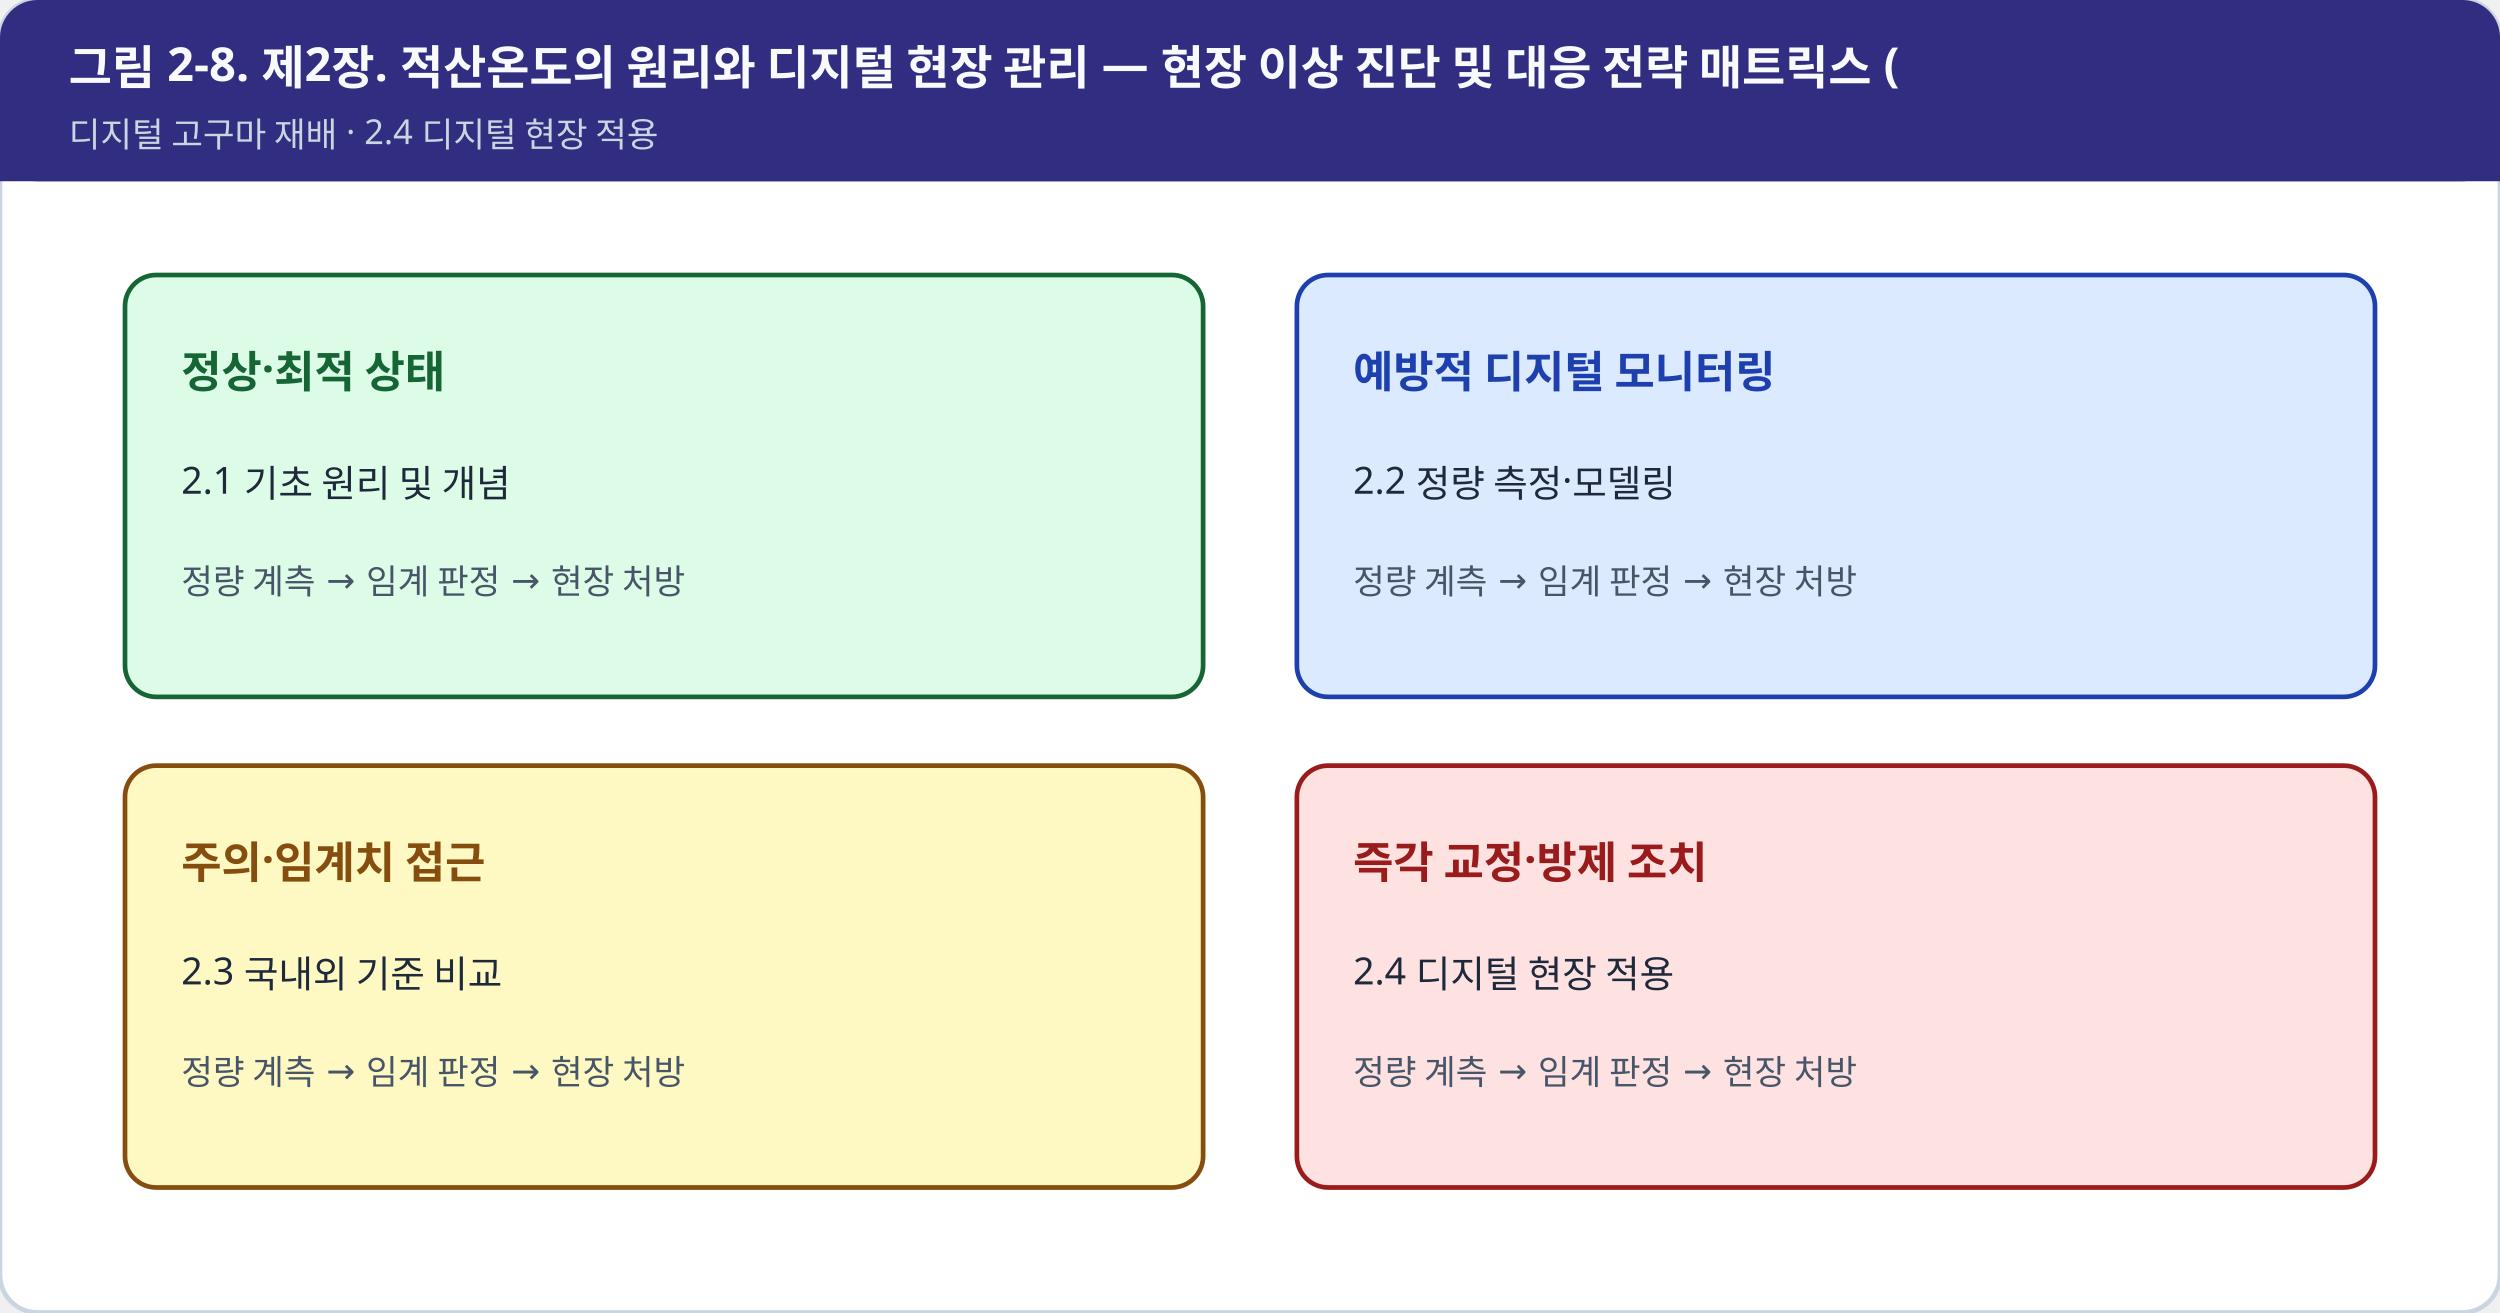
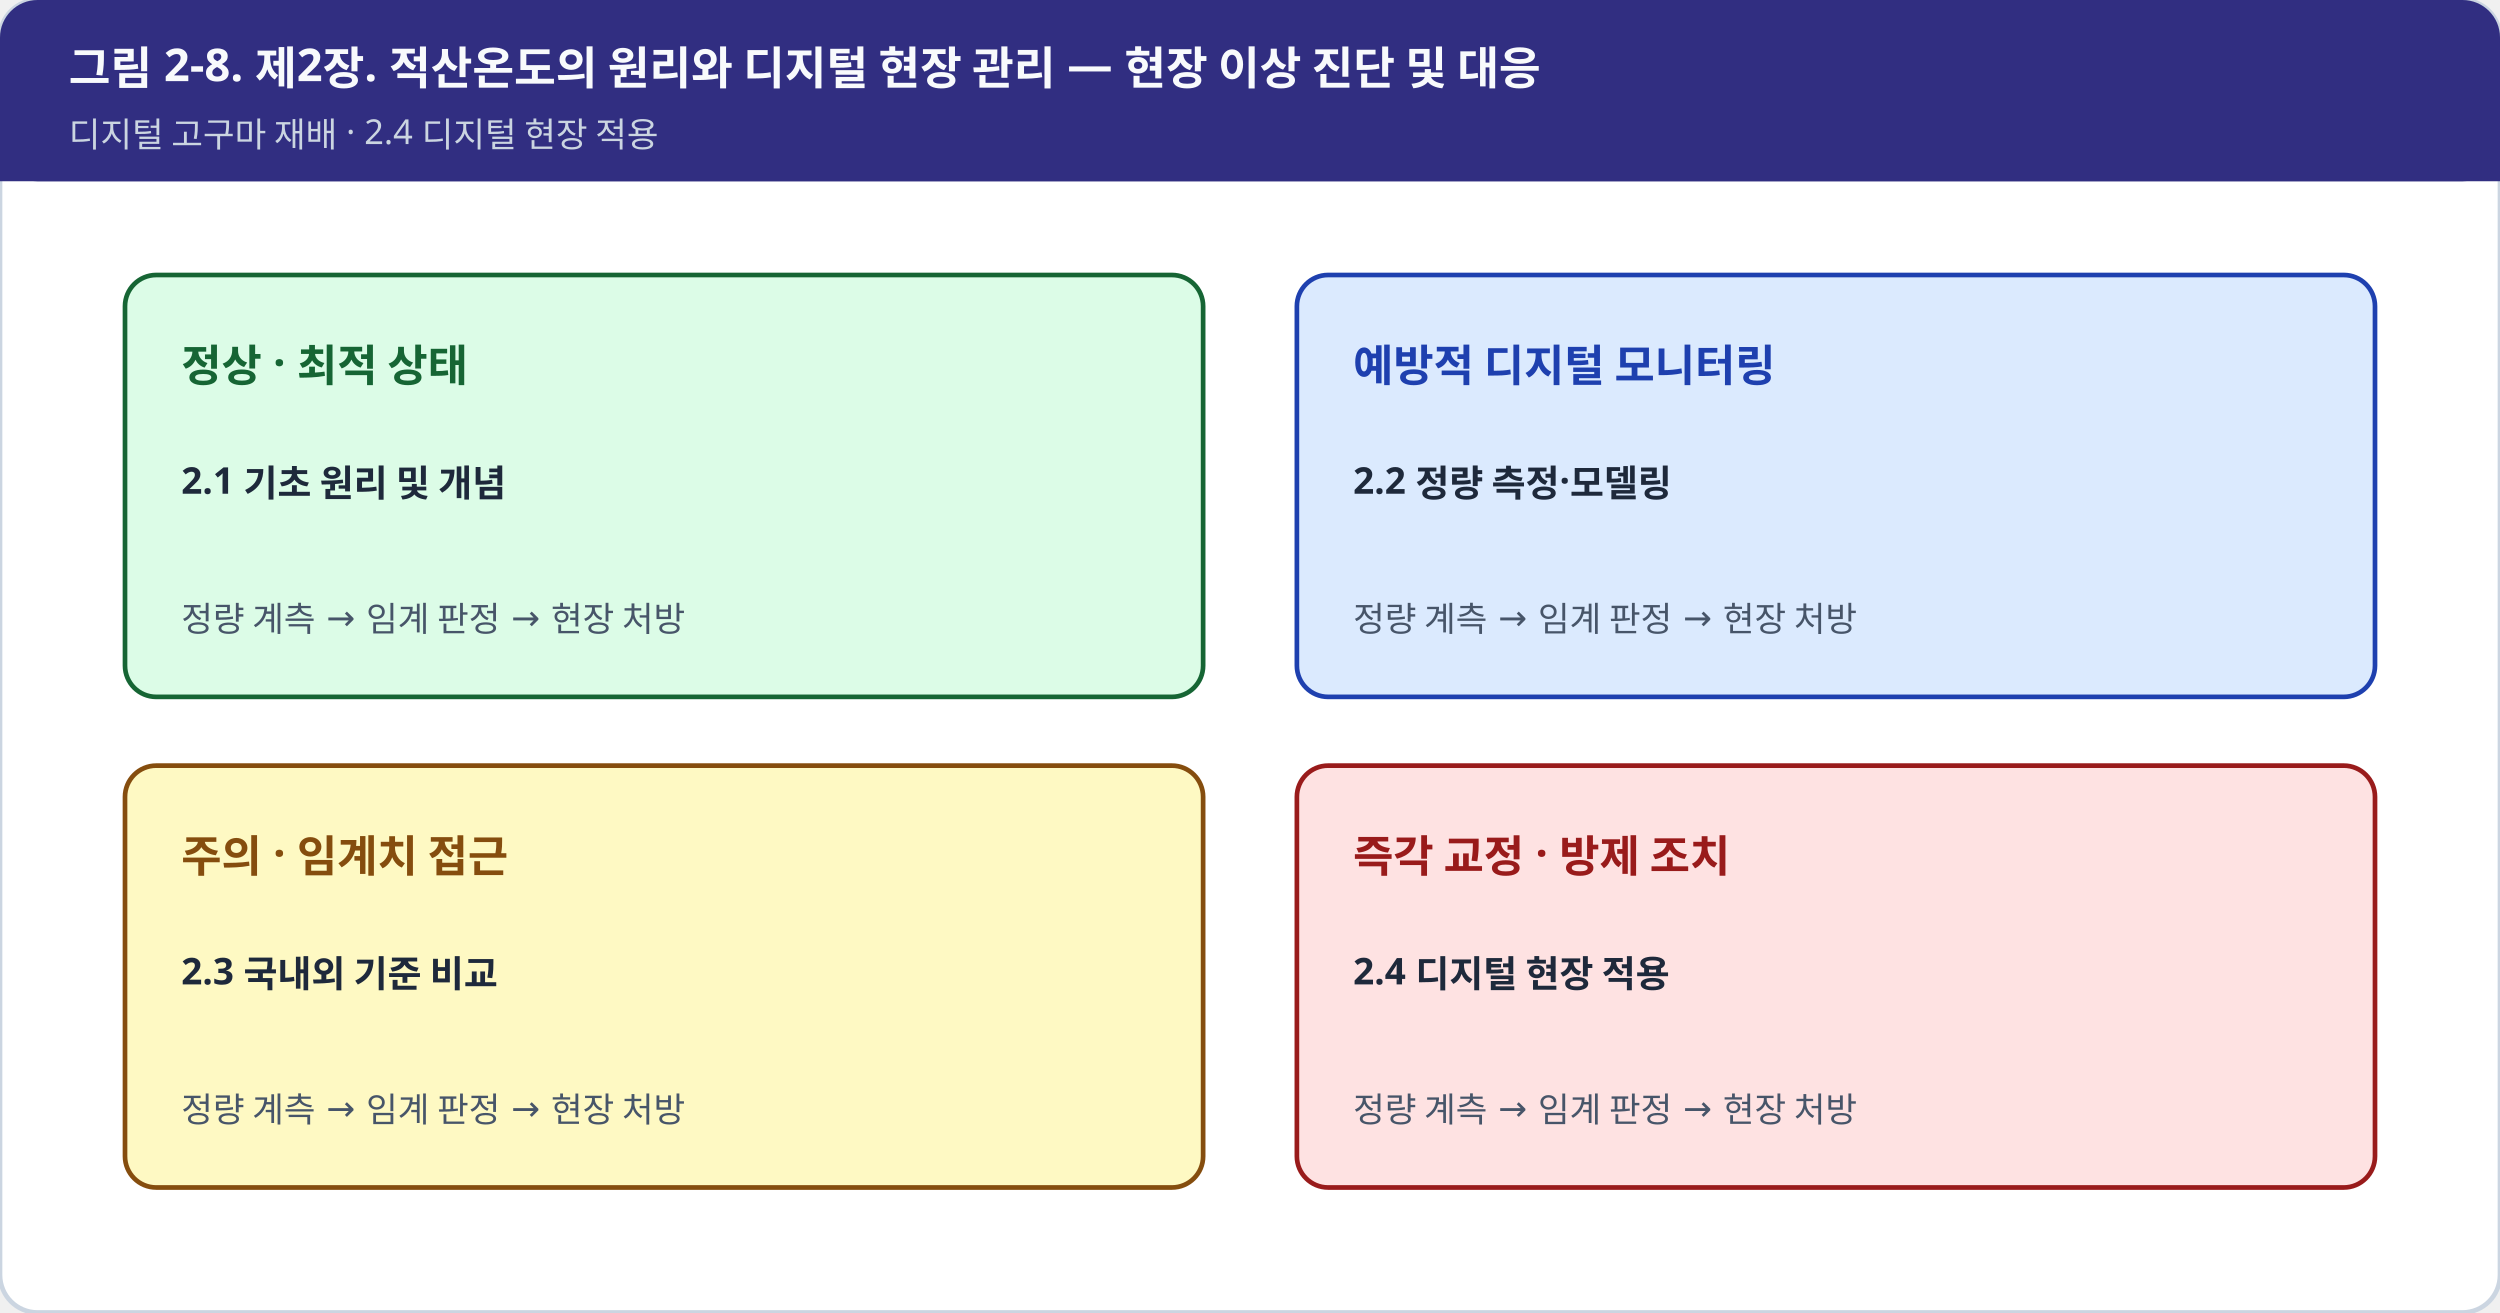
<svg xmlns="http://www.w3.org/2000/svg" viewBox="0 0 800 420" width="800" height="420" style="background:#ffffff;font-family:'Malgun Gothic', 'Apple SD Gothic Neo', 'Noto Sans KR', sans-serif;">
  <rect x="0" y="0" width="800" height="420" rx="12" fill="#ffffff" stroke="#cbd5e1" stroke-width="1.5" />
  <rect x="0" y="0" width="800" height="58" rx="12" fill="#312e81" />
  <rect x="0" y="42" width="800" height="16" fill="#312e81" />
-   <text x="22" y="27" font-size="15" font-weight="700" fill="#f8fafc">그림 2-8. 제2장. 적산온도의 원리와 디지털 현장 관리 — 현장 이상 진단 및 대응 전략 매트릭스 (</text>
+   <text x="22" y="27" font-size="14.5" font-weight="700" fill="#f8fafc">그림 2-8. 제2장. 적산온도의 원리와 디지털 현장 관리 — 현장 이상 진단 및 대응</text>
  <text x="22" y="47" font-size="11" fill="#cbd5e1">디지털 고구마 재배 · 2.4 디지털 현장 적용</text>
  <rect x="40" y="88" width="345" height="135" rx="10" fill="#dcfce7" stroke="#166534" stroke-width="1.5" />
-   <text x="58" y="124" font-size="14" font-weight="700" fill="#166534">정상·최적 상태</text>
-   <text x="58" y="158" font-size="12" fill="#1e293b">2.1 기초 원리 및 개념</text>
-   <text x="58" y="190" font-size="11" fill="#475569">정량 계측 → 임계 판정 → 현장 처방</text>
+   <text x="58" y="122" font-size="14" font-weight="700" fill="#166534">정상 · 최적 상태</text>
+   <text text-anchor="start" font-size="11.8" font-weight="600" fill="#1e293b">
+     <tspan x="58" y="158.0">2.1 기초 원리 및 개념</tspan>
+   </text>
+   <text x="58" y="202" font-size="11" fill="#475569">정량 계측 → 임계 판정 → 현장 처방</text>
  <rect x="415" y="88" width="345" height="135" rx="10" fill="#dbeafe" stroke="#1e40af" stroke-width="1.5" />
-   <text x="433" y="124" font-size="14" font-weight="700" fill="#1e40af">예방적 디지털 모니터링</text>
-   <text x="433" y="158" font-size="12" fill="#1e293b">2.2 정량 측정·모델링</text>
-   <text x="433" y="190" font-size="11" fill="#475569">정량 계측 → 임계 판정 → 현장 처방</text>
+   <text x="433" y="122" font-size="14" font-weight="700" fill="#1e40af">예방적 디지털 모니터링</text>
+   <text text-anchor="start" font-size="11.8" font-weight="600" fill="#1e293b">
+     <tspan x="433" y="158.0">2.2 정량 측정·모델링</tspan>
+   </text>
+   <text x="433" y="202" font-size="11" fill="#475569">정량 계측 → 임계 판정 → 현장 처방</text>
  <rect x="40" y="245" width="345" height="135" rx="10" fill="#fef9c3" stroke="#854d0e" stroke-width="1.5" />
-   <text x="58" y="281" font-size="14" font-weight="700" fill="#854d0e">주의·임계치 접근</text>
-   <text x="58" y="315" font-size="12" fill="#1e293b">2.3 국내외 기준 비교</text>
-   <text x="58" y="347" font-size="11" fill="#475569">정량 계측 → 임계 판정 → 현장 처방</text>
+   <text x="58" y="279" font-size="14" font-weight="700" fill="#854d0e">주의 · 임계치 접근</text>
+   <text text-anchor="start" font-size="11.8" font-weight="600" fill="#1e293b">
+     <tspan x="58" y="315.0">2.3 국내외 기준 비교</tspan>
+   </text>
+   <text x="58" y="359" font-size="11" fill="#475569">정량 계측 → 임계 판정 → 현장 처방</text>
  <rect x="415" y="245" width="345" height="135" rx="10" fill="#fee2e2" stroke="#991b1b" stroke-width="1.5" />
-   <text x="433" y="281" font-size="14" font-weight="700" fill="#991b1b">즉각 교정·방제 조치</text>
-   <text x="433" y="315" font-size="12" fill="#1e293b">2.4 디지털 현장 적용</text>
-   <text x="433" y="347" font-size="11" fill="#475569">정량 계측 → 임계 판정 → 현장 처방</text>
+   <text x="433" y="279" font-size="14" font-weight="700" fill="#991b1b">즉각 교정 · 방제 조치</text>
+   <text text-anchor="start" font-size="11.8" font-weight="600" fill="#1e293b">
+     <tspan x="433" y="315.0">2.4 디지털 현장 적용</tspan>
+   </text>
+   <text x="433" y="359" font-size="11" fill="#475569">정량 계측 → 임계 판정 → 현장 처방</text>
</svg>
